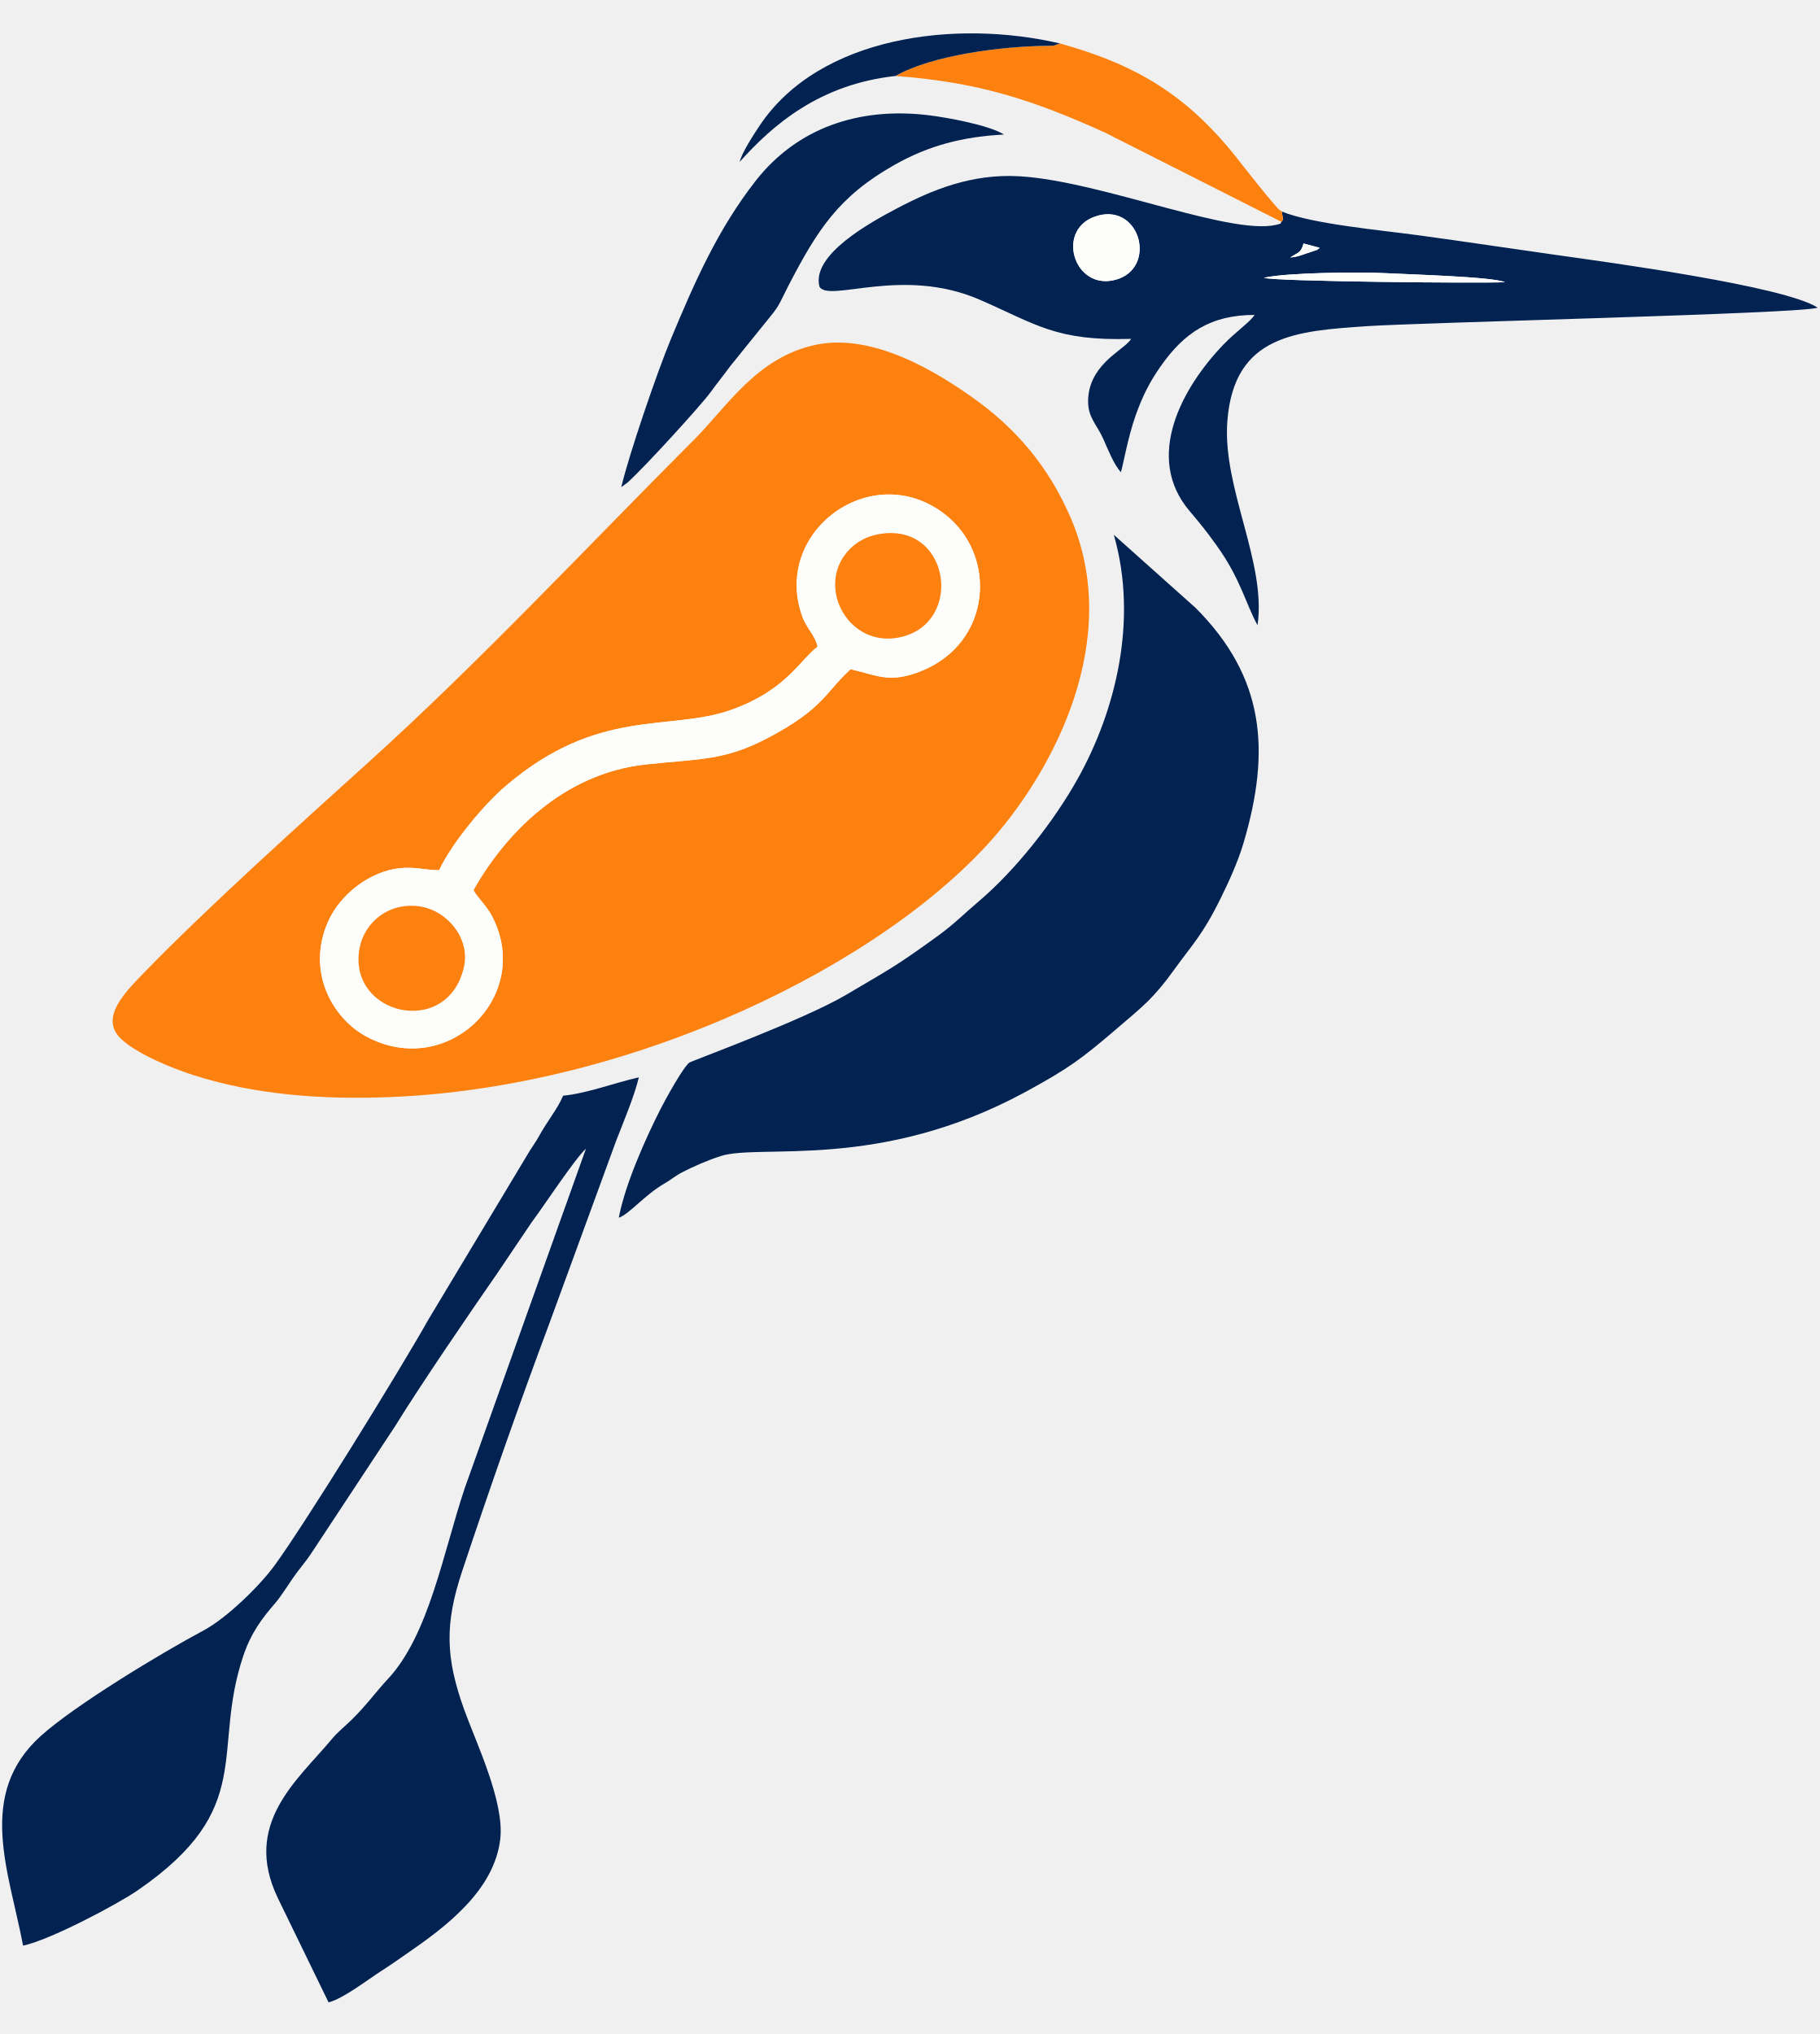
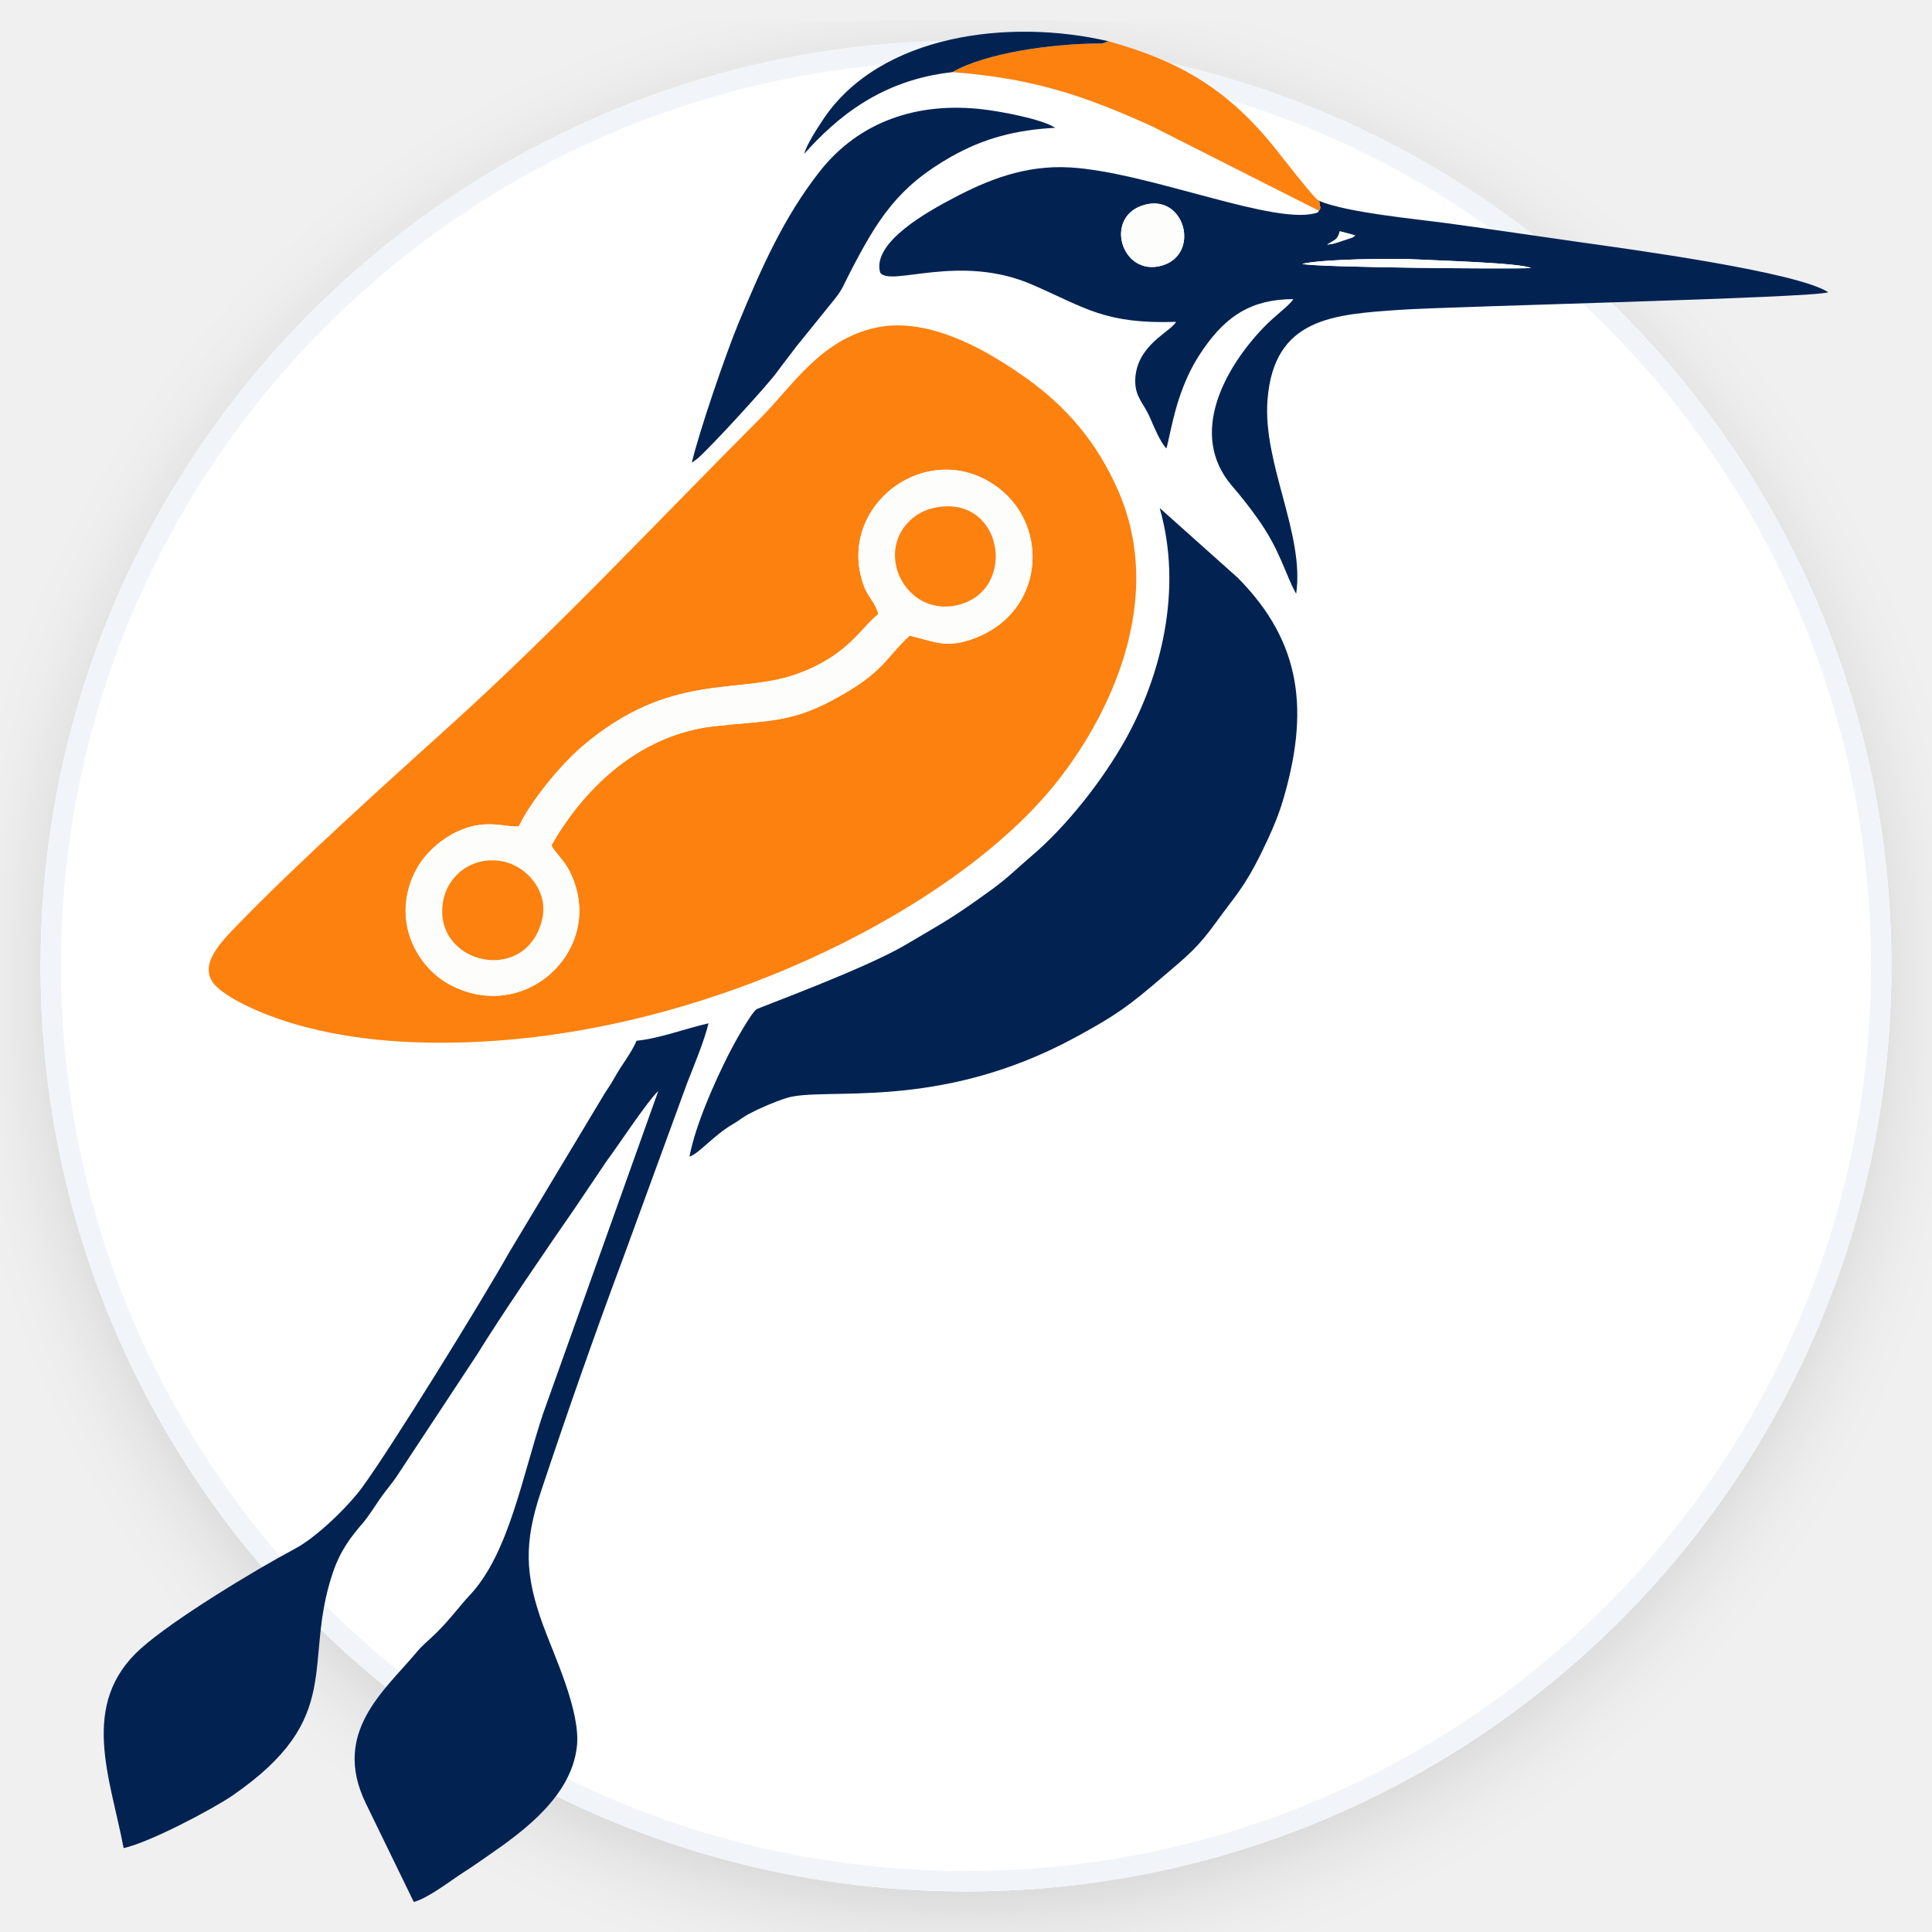
- <svg xmlns="http://www.w3.org/2000/svg" xml:space="preserve" width="170mm" height="190mm" version="1.1" style="shape-rendering:geometricPrecision; text-rendering:geometricPrecision; image-rendering:optimizeQuality; fill-rule:evenodd; clip-rule:evenodd" viewBox="0 0 17000 19000">
+ <svg xmlns="http://www.w3.org/2000/svg" viewBox="0 0 19000 19000" width="100%" height="100%">
  <defs>
    <style type="text/css">
-    
-     .fil1 {fill:#022352}
-     .fil0 {fill:#FD810F}
-     .fil2 {fill:#FDFDFC}
-    
-   </style>
+       
+         .fil1 {fill:#022352}
+         .fil0 {fill:#FD810F}
+         .fil2 {fill:#FDFDFC}
+       
+     </style>
+     <filter id="subtleShadow" x="-10%" y="-10%" width="120%" height="120%">
+       <feDropShadow dx="0" dy="200" stdDeviation="400" flood-color="#000000" flood-opacity="0.12" />
+     </filter>
  </defs>
-   <g id="Capa_x0020_1">
-     <g id="_2444790015664">
-       <path class="fil0" d="M7637.23 6040.17c-24.39,-109.02 -102.91,-170.92 -142.89,-281.94 -284.79,-790.64 646.67,-1478.85 1327.44,-957.64 501.75,384.15 444.09,1211.81 -226.7,1472.07 -290.64,112.78 -401.09,34.99 -649.6,-21.31 -239.2,219 -253.03,368 -770.73,640.94 -411.61,217.01 -642.75,194.33 -1141.75,248.59 -781.26,84.96 -1318.07,657.2 -1609.81,1172.26 22.96,55.4 118.87,144.26 167.62,234.98 401.77,747.8 -406.7,1544.71 -1170.28,1133.47 -309.59,-166.74 -562.84,-600.23 -356.97,-1070.22 116.12,-265.1 400.27,-472.15 666.81,-500.82 152.64,-16.41 250.62,20.05 371.76,17.76 119.18,-253.27 416.01,-611.02 624.19,-788.39 870.66,-741.86 1531,-501.63 2110.86,-711.34 504.52,-182.48 627.72,-453.94 800.05,-588.41zm-23.81 -2817.82c-545.68,118.37 -823.87,578.49 -1128.27,883.2 -999.06,1000.07 -1998.31,2071.12 -3049.5,3020.83 -634.01,572.8 -1503.91,1355.69 -2079.71,1949.07 -180.06,185.58 -434.85,431.34 -223.93,630.05 139.79,131.69 444.54,264.25 683.27,340.12 553.69,175.97 1168.65,228.39 1823.17,202.68 2291.34,-90.02 4619.32,-1248.15 5649.11,-2430.84 544.5,-625.34 1203.03,-1833.03 717.02,-2973.77 -214.86,-504.3 -535.16,-856.06 -904.61,-1119.53 -316.94,-226.03 -931.21,-622.28 -1486.55,-501.81z" />
-       <path class="fil1" d="M5260.41 10235.08c-54.53,127.94 -142.69,227.5 -227.77,382.23 -25.49,46.35 -57.35,89.46 -86.42,136.44l-940.5 1565.73c-275.95,490.56 -1164.99,1927.79 -1443.23,2306.98 -139.79,190.51 -446.43,489.3 -658.9,602.71 -411.23,219.52 -1207.25,702.74 -1521.41,985.78 -604.96,545.02 -299.23,1261.79 -166.49,1959.62 248.64,-51.39 880.78,-385.72 1070.87,-516.73 1117.26,-770.03 684.25,-1291.81 985.53,-2188.2 74.85,-222.67 179.86,-357.02 301.64,-497.87 43.45,-50.25 116.58,-163.63 161.42,-229.31 54.62,-80 120.32,-152.84 173.58,-234.17l782.32 -1186.18c229.27,-373.29 698.79,-1060.72 951.73,-1424.48l321.39 -476.73c114.02,-152.53 402.45,-592 509.65,-691.48l-1131.57 3168.86c-203.32,605.49 -334.55,1375.15 -720.39,1787.07 -104.8,111.9 -202.35,248.39 -341.15,383.18 -76.19,73.99 -122.01,105.93 -187.24,183.99 -315.97,378.09 -830.2,784.31 -498.93,1475.96l474.66 975.91c137.74,-33.76 369.01,-214.76 493.09,-293.6 89.56,-56.91 145.21,-97.72 232.25,-157.49 369.05,-253.42 822,-592.46 878.55,-1074.04 40.91,-348.44 -226.89,-903.27 -336.72,-1208.43 -174.69,-485.4 -184.03,-799.51 -18.04,-1297.98 259.25,-778.5 531.54,-1556.31 812.39,-2307.47l625.71 -1711.1c68.18,-176.8 167.51,-408.67 211.31,-590.66 -232.09,52.24 -477.36,148.76 -707.33,171.46z" />
-       <path class="fil1" d="M5780.23 11374.67c95.74,-30 241.98,-213.93 430.73,-321.52 55.56,-31.68 94.36,-67.51 159.13,-101.23 103.62,-53.95 241.4,-114.61 363.47,-153.24 370.94,-117.4 1480.22,141.62 2840.49,-596.08 409.42,-222.05 528.2,-311.26 856.3,-592.07 245.31,-209.97 345.02,-283.85 540.61,-556.18 167.28,-232.9 260.45,-315.91 431.76,-663.42 76.94,-156.07 160.53,-338.87 212.15,-512.37 260.09,-874.25 194.72,-1555.01 -443.34,-2197.37l-767.07 -685.6c231.06,802.8 11.4,1651.82 -332.19,2270.12 -224.6,404.2 -585.25,863.97 -937.03,1160.5 -128.47,108.29 -218.51,203.56 -382.8,322.31 -397.76,287.51 -431.78,297.56 -848.32,544.1 -397.66,235.37 -1442.33,617.01 -1464.81,633.41 -56.03,40.88 -220.95,338.49 -270.21,435.79 -142.73,281.95 -328.98,699.8 -388.87,1012.85z" />
-       <path class="fil1" d="M11806.63 2594.88c200.57,-48 895.66,-56.94 1132.08,-43.43 189.74,10.84 1014.36,33.01 1118.48,84.74 -232.03,11.79 -2161.8,-6.97 -2250.56,-41.31zm-1541.98 -582.73c390.9,-98.1 539.89,487.86 164.71,598.76 -402.83,119.08 -585.45,-493.18 -164.71,-598.76zm1787.64 393.13c74.83,-50.5 98.37,-38.37 124.56,-130.83l151.43 40.35c-37.95,28.47 -7.18,12.02 -64.2,32.74 -25.71,9.35 -47.4,15.38 -69.3,22.87 -52.08,17.8 -82.46,30.45 -142.49,34.87zm-78.66 -429.41c4.75,50.54 23.05,72.55 -3.77,96.05l-8.76 16.8c-395.74,145.26 -1656.39,-396.08 -2437.23,-442.06 -449.42,-26.45 -821.76,129.25 -1148.57,301.78 -234.02,123.56 -804.31,431.97 -719.38,732.58 100.6,144.13 777.38,-194.49 1497.14,119.07 528.08,230.06 711.94,387.13 1413.66,365.38 -15.84,20.57 -10.21,14.94 -28.51,33.96 -89.5,93 -370.85,230.81 -373.95,547 -1.51,155.42 84.44,223.8 140.4,350.22 45.47,102.71 99.84,241.16 165.66,314.4 17.06,-45.4 64.23,-322.5 137.22,-528.11 64.83,-182.57 130.6,-312.24 230.78,-455.97 221.34,-317.58 468.01,-484.59 880.95,-485.4 -39.88,64.88 -174.33,156.02 -291.03,277.4 -382.8,398.13 -745.2,1050.49 -315.39,1555.49 99.44,116.83 159.77,191.93 252.97,322.15 225.76,315.45 269.72,542.49 381.22,743.54 84.97,-588.99 -331.11,-1282.58 -281.8,-1909.11 63.47,-806.49 647.19,-838.9 1306.67,-884.35 493.54,-34.02 4098.25,-117.14 4207.1,-173.1 -309.02,-200.47 -1941.62,-421.5 -2450.4,-493.18 -427.49,-60.23 -855.91,-125.3 -1280.77,-182.98 -343.38,-46.62 -994.63,-105.85 -1274.21,-221.56z" />
-       <path class="fil2" d="M4332.64 9037.18c-154.43,667.32 -1094.47,442.95 -973.03,-184.15 46.82,-241.75 282.28,-438.74 583.15,-382.22 230.65,43.33 453.68,290.68 389.88,566.37zm3844 -4040.73c687.69,-155.75 841.91,807.7 246.08,952.58 -315.04,76.6 -548.35,-134.99 -605.65,-366.24 -73.31,-295.93 124.37,-533.07 359.57,-586.34zm-539.41 1043.72c-172.33,134.47 -295.53,405.93 -800.05,588.41 -579.86,209.71 -1240.2,-30.52 -2110.86,711.34 -208.18,177.37 -505.01,535.12 -624.19,788.39 -121.14,2.29 -219.12,-34.17 -371.76,-17.76 -266.54,28.67 -550.69,235.72 -666.81,500.82 -205.87,469.99 47.38,903.48 356.97,1070.22 763.58,411.24 1572.05,-385.67 1170.28,-1133.47 -48.75,-90.72 -144.66,-179.58 -167.62,-234.98 291.74,-515.06 828.55,-1087.3 1609.81,-1172.26 499,-54.26 730.14,-31.58 1141.75,-248.59 517.7,-272.94 531.53,-421.94 770.73,-640.94 248.51,56.3 358.96,134.09 649.6,21.31 670.79,-260.26 728.45,-1087.92 226.7,-1472.07 -680.77,-521.21 -1612.23,167 -1327.44,957.64 39.98,111.02 118.5,172.92 142.89,281.94z" />
-       <path class="fil1" d="M5803.42 4550.88l61.22 -45.59c162.14,-146.35 690.22,-726.65 772.89,-841.26 61.05,-84.63 126.93,-165.12 183.92,-243.88l381.76 -472.42c80.68,-97.77 94.09,-148.04 157.07,-269.85 272.02,-526.16 471.45,-841.91 996.06,-1138.07 321.49,-181.49 636.38,-262.63 1021.65,-282.98 -131.64,-85.5 -523.35,-159.29 -711.81,-181.47 -642.59,-75.6 -1219.06,118 -1607.25,613.9 -349.2,446.09 -568.21,938.7 -796.01,1488.06 -124.49,300.21 -387.06,1064.87 -459.5,1373.56z" />
-       <path class="fil0" d="M8365.64 709.56c770.03,58.29 1270.67,218.6 1956.58,529.18l1647.64 833.18 -8.76 16.8 8.76 -16.8c26.82,-23.5 8.52,-45.51 3.77,-96.05 -2.76,-2.78 -7.68,-10.6 -8.93,-7.66 -9.61,22.47 -400.14,-478.93 -403.07,-482.65 -464.51,-589.51 -936.04,-878.81 -1660.85,-1079.93l-60.97 21.5c-4.01,0.56 -48.53,0.75 -55.74,0.82 -422.74,3.97 -1077.6,86.43 -1418.43,281.61z" />
-       <path class="fil0" d="M8176.64 4996.45c-235.2,53.27 -432.88,290.41 -359.57,586.34 57.3,231.25 290.61,442.84 605.65,366.24 595.83,-144.88 441.61,-1108.33 -246.08,-952.58z" />
-       <path class="fil0" d="M4332.64 9037.18c63.8,-275.69 -159.23,-523.04 -389.88,-566.37 -300.87,-56.52 -536.33,140.47 -583.15,382.22 -121.44,627.1 818.6,851.47 973.03,184.15z" />
-       <path class="fil1" d="M8365.64 709.56c340.83,-195.18 995.69,-277.64 1418.43,-281.61 7.21,-0.07 51.73,-0.26 55.74,-0.82l60.97 -21.5c-973.66,-226.74 -2243.82,-69.36 -2803.55,765.8 -47.58,70.98 -166.56,251.73 -187.87,340.69 314.78,-350.81 748.76,-724.75 1456.28,-802.56z" />
-       <path class="fil2" d="M10264.65 2012.15c-420.74,105.58 -238.12,717.84 164.71,598.76 375.18,-110.9 226.19,-696.86 -164.71,-598.76z" />
-       <path class="fil2" d="M11806.63 2594.88c88.76,34.34 2018.53,53.1 2250.56,41.31 -104.12,-51.73 -928.74,-73.9 -1118.48,-84.74 -236.42,-13.51 -931.51,-4.57 -1132.08,43.43z" />
-       <path class="fil2" d="M12052.29 2405.28c60.03,-4.42 90.41,-17.07 142.49,-34.87 21.9,-7.49 43.59,-13.52 69.3,-22.87 57.02,-20.72 26.25,-4.27 64.2,-32.74l-151.43 -40.35c-26.19,92.46 -49.73,80.33 -124.56,130.83z" />
-     </g>
+   <circle cx="9500" cy="9500" r="9100" fill="#FFFFFF" filter="url(#subtleShadow)" />
+   <circle cx="9500" cy="9500" r="9000" fill="#FFFFFF" stroke="#F1F5F9" stroke-width="200" />
+   <g id="Logo" transform="translate(1000, 0)">
+     <path class="fil0" d="M7637.23 6040.17c-24.39,-109.02 -102.91,-170.92 -142.89,-281.94 -284.79,-790.64 646.67,-1478.85 1327.44,-957.64 501.75,384.15 444.09,1211.81 -226.7,1472.07 -290.64,112.78 -401.09,34.99 -649.6,-21.31 -239.2,219 -253.03,368 -770.73,640.94 -411.61,217.01 -642.75,194.33 -1141.75,248.59 -781.26,84.96 -1318.07,657.2 -1609.81,1172.26 22.96,55.4 118.87,144.26 167.62,234.98 401.77,747.8 -406.7,1544.71 -1170.28,1133.47 -309.59,-166.74 -562.84,-600.23 -356.97,-1070.22 116.12,-265.1 400.27,-472.15 666.81,-500.82 152.64,-16.41 250.62,20.05 371.76,17.76 119.18,-253.27 416.01,-611.02 624.19,-788.39 870.66,-741.86 1531,-501.63 2110.86,-711.34 504.52,-182.48 627.72,-453.94 800.05,-588.41zm-23.81 -2817.82c-545.68,118.37 -823.87,578.49 -1128.27,883.2 -999.06,1000.07 -1998.31,2071.12 -3049.5,3020.83 -634.01,572.8 -1503.91,1355.69 -2079.71,1949.07 -180.06,185.58 -434.85,431.34 -223.93,630.05 139.79,131.69 444.54,264.25 683.27,340.12 553.69,175.97 1168.65,228.39 1823.17,202.68 2291.34,-90.02 4619.32,-1248.15 5649.11,-2430.84 544.5,-625.34 1203.03,-1833.03 717.02,-2973.77 -214.86,-504.3 -535.16,-856.06 -904.61,-1119.53 -316.94,-226.03 -931.21,-622.28 -1486.55,-501.81z" />
+     <path class="fil1" d="M5260.41 10235.08c-54.53,127.94 -142.69,227.5 -227.77,382.23 -25.49,46.35 -57.35,89.46 -86.42,136.44l-940.5 1565.73c-275.95,490.56 -1164.99,1927.79 -1443.23,2306.98 -139.79,190.51 -446.43,489.3 -658.9,602.71 -411.23,219.52 -1207.25,702.74 -1521.41,985.78 -604.96,545.02 -299.23,1261.79 -166.49,1959.62 248.64,-51.39 880.78,-385.72 1070.87,-516.73 1117.26,-770.03 684.25,-1291.81 985.53,-2188.2 74.85,-222.67 179.86,-357.02 301.64,-497.87 43.45,-50.25 116.58,-163.63 161.42,-229.31 54.62,-80 120.32,-152.84 173.58,-234.17l782.32 -1186.18c229.27,-373.29 698.79,-1060.72 951.73,-1424.48l321.39 -476.73c114.02,-152.53 402.45,-592 509.65,-691.48l-1131.57 3168.86c-203.32,605.49 -334.55,1375.15 -720.39,1787.07 -104.8,111.9 -202.35,248.39 -341.15,383.18 -76.19,73.99 -122.01,105.93 -187.24,183.99 -315.97,378.09 -830.2,784.31 -498.93,1475.96l474.66 975.91c137.74,-33.76 369.01,-214.76 493.09,-293.6 89.56,-56.91 145.21,-97.72 232.25,-157.49 369.05,-253.42 822,-592.46 878.55,-1074.04 40.91,-348.44 -226.89,-903.27 -336.72,-1208.43 -174.69,-485.4 -184.03,-799.51 -18.04,-1297.98 259.25,-778.5 531.54,-1556.31 812.39,-2307.47l625.71 -1711.1c68.18,-176.8 167.51,-408.67 211.31,-590.66 -232.09,52.24 -477.36,148.76 -707.33,171.46z" />
+     <path class="fil1" d="M5780.23 11374.67c95.74,-30 241.98,-213.93 430.73,-321.52 55.56,-31.68 94.36,-67.51 159.13,-101.23 103.62,-53.95 241.4,-114.61 363.47,-153.24 370.94,-117.4 1480.22,141.62 2840.49,-596.08 409.42,-222.05 528.2,-311.26 856.3,-592.07 245.31,-209.97 345.02,-283.85 540.61,-556.18 167.28,-232.9 260.45,-315.91 431.76,-663.42 76.94,-156.07 160.53,-338.87 212.15,-512.37 260.09,-874.25 194.72,-1555.01 -443.34,-2197.37l-767.07 -685.6c231.06,802.8 11.4,1651.82 -332.19,2270.12 -224.6,404.2 -585.25,863.97 -937.03,1160.5 -128.47,108.29 -218.51,203.56 -382.8,322.31 -397.76,287.51 -431.78,297.56 -848.32,544.1 -397.66,235.37 -1442.33,617.01 -1464.81,633.41 -56.03,40.88 -220.95,338.49 -270.21,435.79 -142.73,281.95 -328.98,699.8 -388.87,1012.85z" />
+     <path class="fil1" d="M11806.63 2594.88c200.57,-48 895.66,-56.94 1132.08,-43.43 189.74,10.84 1014.36,33.01 1118.48,84.74 -232.03,11.79 -2161.8,-6.97 -2250.56,-41.31zm-1541.98 -582.73c390.9,-98.1 539.89,487.86 164.71,598.76 -402.83,119.08 -585.45,-493.18 -164.71,-598.76zm1787.64 393.13c74.83,-50.5 98.37,-38.37 124.56,-130.83l151.43 40.35c-37.95,28.47 -7.18,12.02 -64.2,32.74 -25.71,9.35 -47.4,15.38 -69.3,22.87 -52.08,17.8 -82.46,30.45 -142.49,34.87zm-78.66 -429.41c4.75,50.54 23.05,72.55 -3.77,96.05l-8.76 16.8c-395.74,145.26 -1656.39,-396.08 -2437.23,-442.06 -449.42,-26.45 -821.76,129.25 -1148.57,301.78 -234.02,123.56 -804.31,431.97 -719.38,732.58 100.6,144.13 777.38,-194.49 1497.14,119.07 528.08,230.06 711.94,387.13 1413.66,365.38 -15.84,20.57 -10.21,14.94 -28.51,33.96 -89.5,93 -370.85,230.81 -373.95,547 -1.51,155.42 84.44,223.8 140.4,350.22 45.47,102.71 99.84,241.16 165.66,314.4 17.06,-45.4 64.23,-322.5 137.22,-528.11 64.83,-182.57 130.6,-312.24 230.78,-455.97 221.34,-317.58 468.01,-484.59 880.95,-485.4 -39.88,64.88 -174.33,156.02 -291.03,277.4 -382.8,398.13 -745.2,1050.49 -315.39,1555.49 99.44,116.83 159.77,191.93 252.97,322.15 225.76,315.45 269.72,542.49 381.22,743.54 84.97,-588.99 -331.11,-1282.58 -281.8,-1909.11 63.47,-806.49 647.19,-838.9 1306.67,-884.35 493.54,-34.02 4098.25,-117.14 4207.1,-173.1 -309.02,-200.47 -1941.62,-421.5 -2450.4,-493.18 -427.49,-60.23 -855.91,-125.3 -1280.77,-182.98 -343.38,-46.62 -994.63,-105.85 -1274.21,-221.56z" />
+     <path class="fil2" d="M4332.64 9037.18c-154.43,667.32 -1094.47,442.95 -973.03,-184.15 46.82,-241.75 282.28,-438.74 583.15,-382.22 230.65,43.33 453.68,290.68 389.88,566.37zm3844 -4040.73c687.69,-155.75 841.91,807.7 246.08,952.58 -315.04,76.6 -548.35,-134.99 -605.65,-366.24 -73.31,-295.93 124.37,-533.07 359.57,-586.34zm-539.41 1043.72c-172.33,134.47 -295.53,405.93 -800.05,588.41 -579.86,209.71 -1240.2,-30.52 -2110.86,711.34 -208.18,177.37 -505.01,535.12 -624.19,788.39 -121.14,2.29 -219.12,-34.17 -371.76,-17.76 -266.54,28.67 -550.69,235.72 -666.81,500.82 -205.87,469.99 47.38,903.48 356.97,1070.22 763.58,411.24 1572.05,-385.67 1170.28,-1133.47 -48.75,-90.72 -144.66,-179.58 -167.62,-234.98 291.74,-515.06 828.55,-1087.3 1609.81,-1172.26 499,-54.26 730.14,-31.58 1141.75,-248.59 517.7,-272.94 531.53,-421.94 770.73,-640.94 248.51,56.3 358.96,134.09 649.6,21.31 670.79,-260.26 728.45,-1087.92 226.7,-1472.07 -680.77,-521.21 -1612.23,167 -1327.44,957.64 39.98,111.02 118.5,172.92 142.89,281.94z" />
+     <path class="fil1" d="M5803.42 4550.88l61.22 -45.59c162.14,-146.35 690.22,-726.65 772.89,-841.26 61.05,-84.63 126.93,-165.12 183.92,-243.88l381.76 -472.42c80.68,-97.77 94.09,-148.04 157.07,-269.85 272.02,-526.16 471.45,-841.91 996.06,-1138.07 321.49,-181.49 636.38,-262.63 1021.65,-282.98 -131.64,-85.5 -523.35,-159.29 -711.81,-181.47 -642.59,-75.6 -1219.06,118 -1607.25,613.9 -349.2,446.09 -568.21,938.7 -796.01,1488.06 -124.49,300.21 -387.06,1064.87 -459.5,1373.56z" />
+     <path class="fil0" d="M8365.64 709.56c770.03,58.29 1270.67,218.6 1956.58,529.18l1647.64 833.18 -8.76 16.8 8.76 -16.8c26.82,-23.5 8.52,-45.51 3.77,-96.05 -2.76,-2.78 -7.68,-10.6 -8.93,-7.66 -9.61,22.47 -400.14,-478.93 -403.07,-482.65 -464.51,-589.51 -936.04,-878.81 -1660.85,-1079.93l-60.97 21.5c-4.01,0.56 -48.53,0.75 -55.74,0.82 -422.74,3.97 -1077.6,86.43 -1418.43,281.61z" />
+     <path class="fil0" d="M8176.64 4996.45c-235.2,53.27 -432.88,290.41 -359.57,586.34 57.3,231.25 290.61,442.84 605.65,366.24 595.83,-144.88 441.61,-1108.33 -246.08,-952.58z" />
+     <path class="fil0" d="M4332.64 9037.18c63.8,-275.69 -159.23,-523.04 -389.88,-566.37 -300.87,-56.52 -536.33,140.47 -583.15,382.22 -121.44,627.1 818.6,851.47 973.03,184.15z" />
+     <path class="fil1" d="M8365.64 709.56c340.83,-195.18 995.69,-277.64 1418.43,-281.61 7.21,-0.07 51.73,-0.26 55.74,-0.82l60.97 -21.5c-973.66,-226.74 -2243.82,-69.36 -2803.55,765.8 -47.58,70.98 -166.56,251.73 -187.87,340.69 314.78,-350.81 748.76,-724.75 1456.28,-802.56z" />
+     <path class="fil2" d="M10264.65 2012.15c-420.74,105.58 -238.12,717.84 164.71,598.76 375.18,-110.9 226.19,-696.86 -164.71,-598.76z" />
+     <path class="fil2" d="M11806.63 2594.88c88.76,34.34 2018.53,53.1 2250.56,41.31 -104.12,-51.73 -928.74,-73.9 -1118.48,-84.74 -236.42,-13.51 -931.51,-4.57 -1132.08,43.43z" />
+     <path class="fil2" d="M12052.29 2405.28c60.03,-4.42 90.41,-17.07 142.49,-34.87 21.9,-7.49 43.59,-13.52 69.3,-22.87 57.02,-20.72 26.25,-4.27 64.2,-32.74l-151.43 -40.35c-26.19,92.46 -49.73,80.33 -124.56,130.83z" />
  </g>
</svg>
